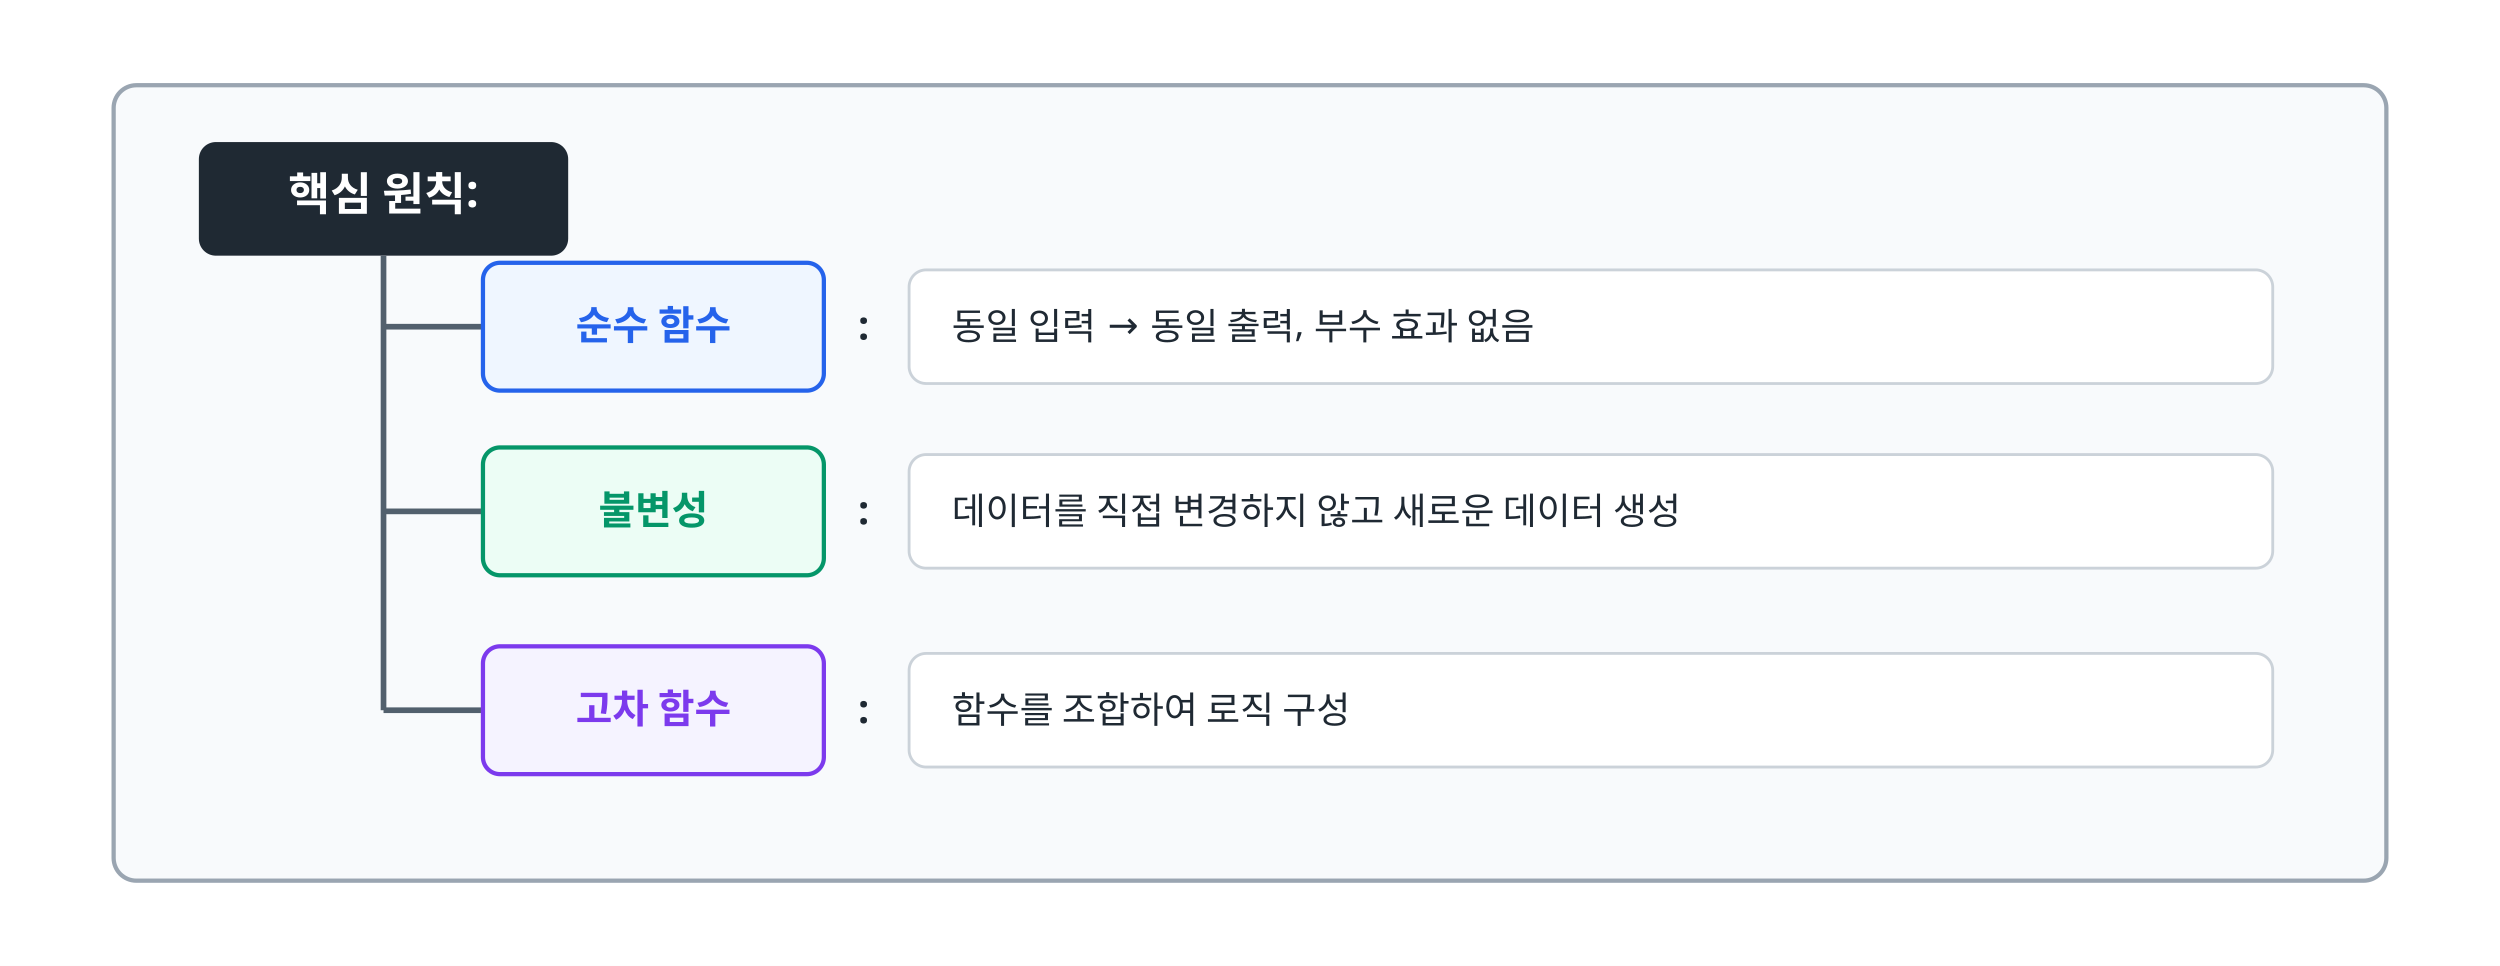
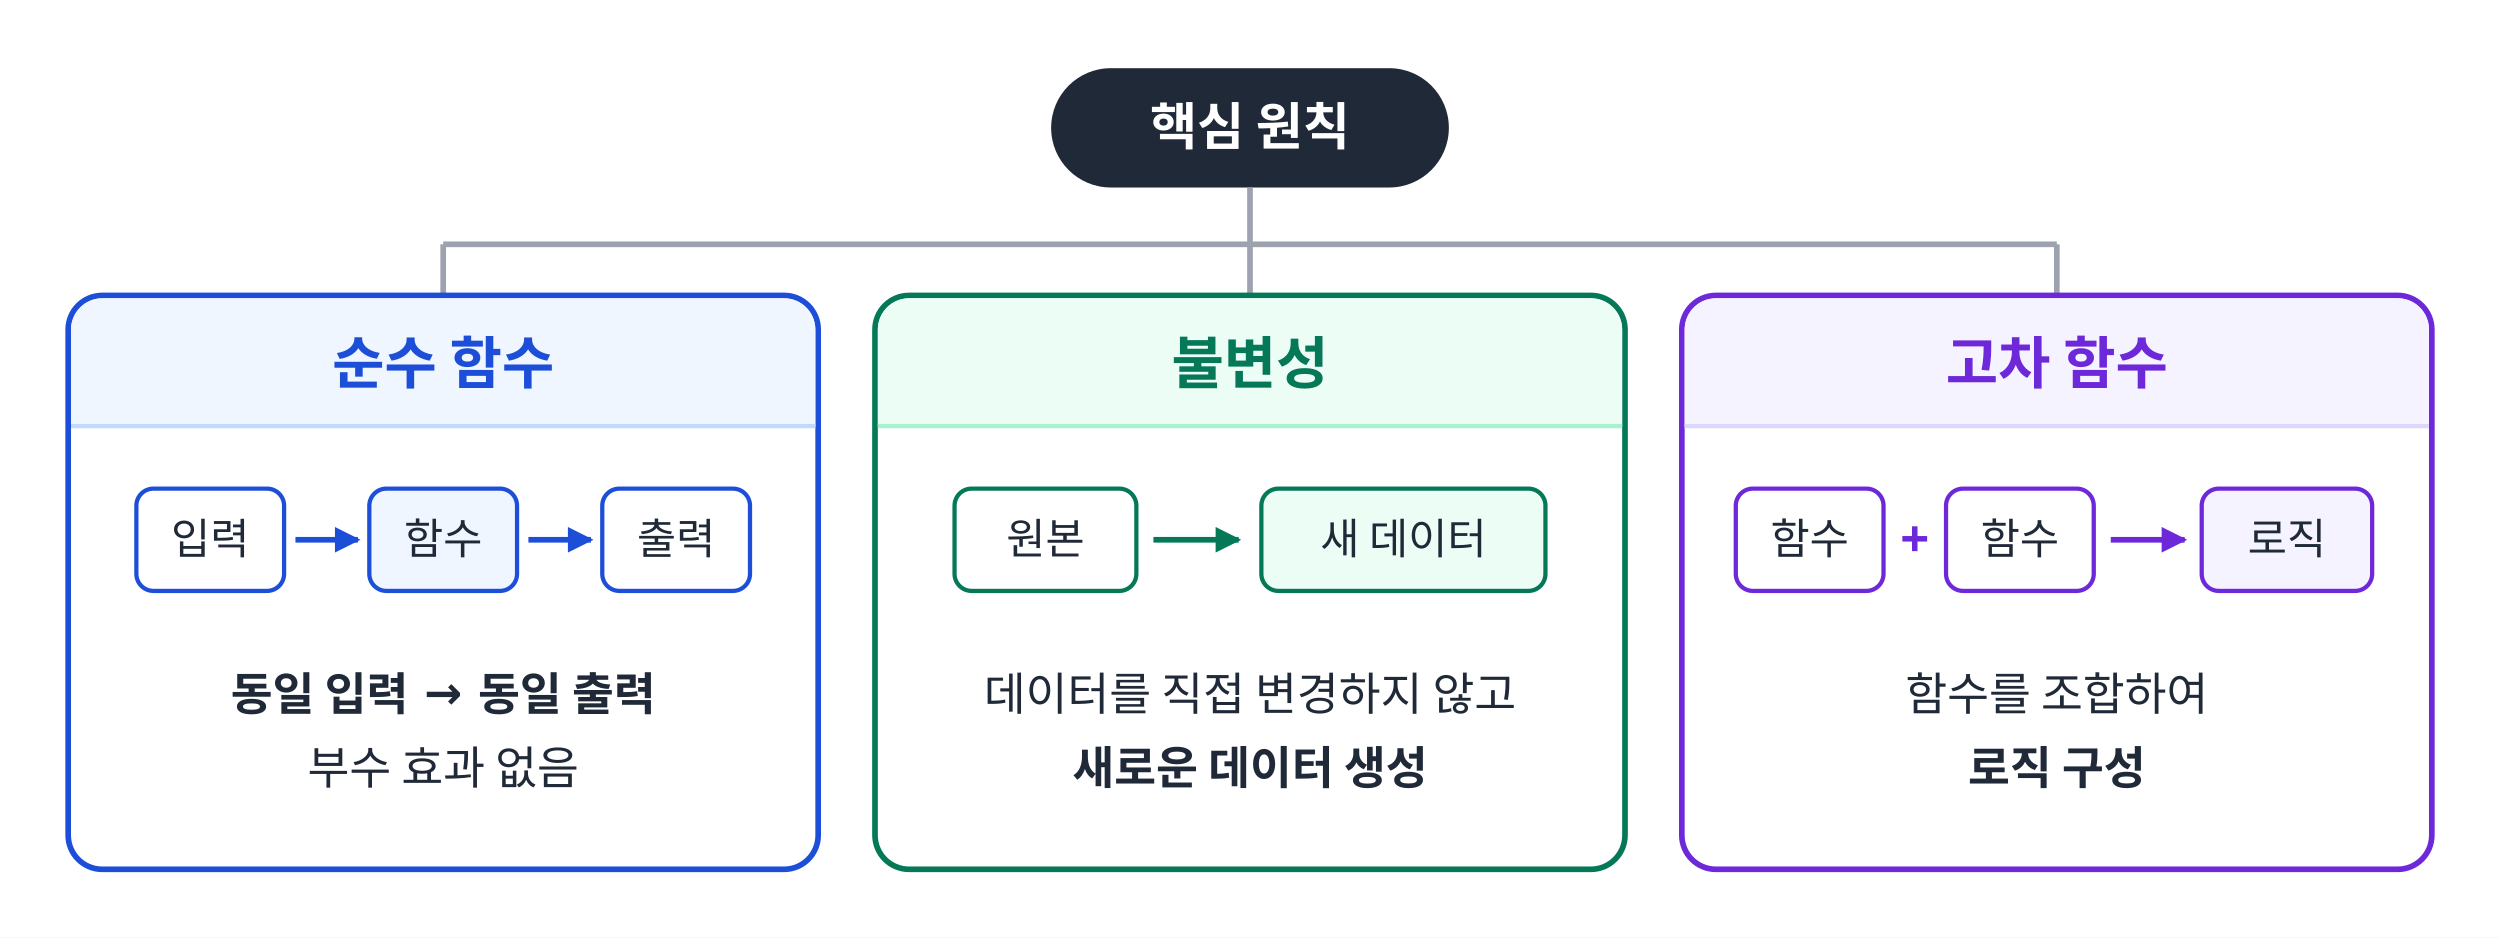
- <svg xmlns="http://www.w3.org/2000/svg" viewBox="0 0 880 340" width="880" height="340" font-family="'Malgun Gothic','Apple SD Gothic Neo','Noto Sans KR','Segoe UI',sans-serif" role="img" aria-labelledby="t d">
-   <rect width="880" height="340" fill="#ffffff" />
-   <rect x="40" y="30" width="800" height="280" rx="8" fill="#f8fafc" stroke="#9aa5b1" stroke-width="1.5" />
-   <rect x="70" y="50" width="130" height="40" rx="6" fill="#1f2933" />
-   <text x="135" y="74" fill="#ffffff" font-size="16" font-weight="bold" text-anchor="middle">핵심 원칙:</text>
-   <path d="M 135,90 L 135,250" stroke="#52606d" stroke-width="2" fill="none" />
-   <path d="M 135,115 L 170,115" stroke="#52606d" stroke-width="2" fill="none" />
-   <path d="M 135,180 L 170,180" stroke="#52606d" stroke-width="2" fill="none" />
-   <path d="M 135,250 L 170,250" stroke="#52606d" stroke-width="2" fill="none" />
-   <g transform="translate(170, 92.5)">
-     <rect x="0" y="0" width="120" height="45" rx="6" fill="#eff6ff" stroke="#2563eb" stroke-width="1.5" />
-     <text x="60" y="27" fill="#2563eb" font-size="14" font-weight="bold" text-anchor="middle">순수 함수</text>
-     <text x="132" y="27" fill="#1f2933" font-size="14" font-weight="bold">:</text>
-     <rect x="150" y="2.5" width="480" height="40" rx="6" fill="#ffffff" stroke="#cbd2d9" stroke-width="1" />
-     <text x="165" y="27" fill="#1f2933" font-size="13">동일 입력 → 동일 출력, 부수 효과 없음</text>
-   </g>
-   <g transform="translate(170, 157.5)">
-     <rect x="0" y="0" width="120" height="45" rx="6" fill="#ecfdf5" stroke="#059669" stroke-width="1.5" />
-     <text x="60" y="27" fill="#059669" font-size="14" font-weight="bold" text-anchor="middle">불변성</text>
-     <text x="132" y="27" fill="#1f2933" font-size="14" font-weight="bold">:</text>
-     <rect x="150" y="2.5" width="480" height="40" rx="6" fill="#ffffff" stroke="#cbd2d9" stroke-width="1" />
-     <text x="165" y="27" fill="#1f2933" font-size="13">데이터를 직접 변경하지 않고 새로운 데이터 생성</text>
-   </g>
-   <g transform="translate(170, 227.5)">
-     <rect x="0" y="0" width="120" height="45" rx="6" fill="#f5f3ff" stroke="#7c3aed" stroke-width="1.5" />
-     <text x="60" y="27" fill="#7c3aed" font-size="14" font-weight="bold" text-anchor="middle">고차 함수</text>
-     <text x="132" y="27" fill="#1f2933" font-size="14" font-weight="bold">:</text>
-     <rect x="150" y="2.5" width="480" height="40" rx="6" fill="#ffffff" stroke="#cbd2d9" stroke-width="1" />
-     <text x="165" y="27" fill="#1f2933" font-size="13">함수를 조합하여 로직 구성</text>
-   </g>
+ <svg xmlns="http://www.w3.org/2000/svg" viewBox="0 0 880 330" width="880" height="330" font-family="'Malgun Gothic','Apple SD Gothic Neo','Noto Sans KR','Segoe UI',sans-serif" role="img" aria-labelledby="t d">
+   <rect width="880" height="330" fill="#ffffff" />
+   <defs>
+     <marker id="mb" viewBox="0 0 10 10" refX="9" refY="5" markerUnits="userSpaceOnUse" markerWidth="9" markerHeight="9" orient="auto">
+       <path d="M0,0 L10,5 L0,10 z" fill="#1d4ed8" />
+     </marker>
+     <marker id="mg" viewBox="0 0 10 10" refX="9" refY="5" markerUnits="userSpaceOnUse" markerWidth="9" markerHeight="9" orient="auto">
+       <path d="M0,0 L10,5 L0,10 z" fill="#047857" />
+     </marker>
+     <marker id="mp" viewBox="0 0 10 10" refX="9" refY="5" markerUnits="userSpaceOnUse" markerWidth="9" markerHeight="9" orient="auto">
+       <path d="M0,0 L10,5 L0,10 z" fill="#6d28d9" />
+     </marker>
+   </defs>
+   <rect x="370" y="24" width="140" height="42" rx="21" fill="#1f2937" />
+   <text x="440" y="51" font-size="18" font-weight="bold" fill="#ffffff" text-anchor="middle">핵심 원칙</text>
+   <path d="M440,66 V86 M156,86 H724 M156,86 V104 M440,86 V104 M724,86 V104" fill="none" stroke="#9ca3af" stroke-width="2" />
+   <rect x="24" y="104" width="264" height="202" rx="12" fill="#ffffff" stroke="#1d4ed8" stroke-width="2" />
+   <path d="M25,150 V116 A11,11 0 0 1 36,105 H276 A11,11 0 0 1 287,116 V150 Z" fill="#eff6ff" />
+   <line x1="25" y1="150" x2="287" y2="150" stroke="#bfdbfe" stroke-width="1.5" />
+   <text x="156" y="135" font-size="20" font-weight="bold" fill="#1d4ed8" text-anchor="middle">순수 함수</text>
+   <rect x="48" y="172" width="52" height="36" rx="6" fill="#ffffff" stroke="#1d4ed8" stroke-width="1.5" />
+   <text x="74" y="195" font-size="15" fill="#1f2937" text-anchor="middle">입력</text>
+   <line x1="104" y1="190" x2="126" y2="190" stroke="#1d4ed8" stroke-width="2" marker-end="url(#mb)" />
+   <rect x="130" y="172" width="52" height="36" rx="6" fill="#eff6ff" stroke="#1d4ed8" stroke-width="1.5" />
+   <text x="156" y="195" font-size="15" fill="#1f2937" text-anchor="middle">함수</text>
+   <line x1="186" y1="190" x2="208" y2="190" stroke="#1d4ed8" stroke-width="2" marker-end="url(#mb)" />
+   <rect x="212" y="172" width="52" height="36" rx="6" fill="#ffffff" stroke="#1d4ed8" stroke-width="1.5" />
+   <text x="238" y="195" font-size="15" fill="#1f2937" text-anchor="middle">출력</text>
+   <text x="156" y="250" font-size="16" font-weight="bold" fill="#1f2937" text-anchor="middle">동일 입력 → 동일 출력</text>
+   <text x="156" y="276" font-size="16" fill="#1f2937" text-anchor="middle">부수 효과 없음</text>
+   <rect x="308" y="104" width="264" height="202" rx="12" fill="#ffffff" stroke="#047857" stroke-width="2" />
+   <path d="M309,150 V116 A11,11 0 0 1 320,105 H560 A11,11 0 0 1 571,116 V150 Z" fill="#ecfdf5" />
+   <line x1="309" y1="150" x2="571" y2="150" stroke="#a7f3d0" stroke-width="1.5" />
+   <text x="440" y="135" font-size="20" font-weight="bold" fill="#047857" text-anchor="middle">불변성</text>
+   <rect x="336" y="172" width="64" height="36" rx="6" fill="#ffffff" stroke="#047857" stroke-width="1.5" />
+   <text x="368" y="195" font-size="15" fill="#1f2937" text-anchor="middle">원본</text>
+   <line x1="406" y1="190" x2="436" y2="190" stroke="#047857" stroke-width="2" marker-end="url(#mg)" />
+   <rect x="444" y="172" width="100" height="36" rx="6" fill="#ecfdf5" stroke="#047857" stroke-width="1.5" />
+   <text x="494" y="195" font-size="15" fill="#1f2937" text-anchor="middle">새 데이터</text>
+   <text x="440" y="250" font-size="16" fill="#1f2937" text-anchor="middle">데이터를 직접 변경하지 않고</text>
+   <text x="440" y="276" font-size="16" font-weight="bold" fill="#1f2937" text-anchor="middle">새로운 데이터 생성</text>
+   <rect x="592" y="104" width="264" height="202" rx="12" fill="#ffffff" stroke="#6d28d9" stroke-width="2" />
+   <path d="M593,150 V116 A11,11 0 0 1 604,105 H844 A11,11 0 0 1 855,116 V150 Z" fill="#f5f3ff" />
+   <line x1="593" y1="150" x2="855" y2="150" stroke="#ddd6fe" stroke-width="1.5" />
+   <text x="724" y="135" font-size="20" font-weight="bold" fill="#6d28d9" text-anchor="middle">고차 함수</text>
+   <rect x="611" y="172" width="52" height="36" rx="6" fill="#ffffff" stroke="#6d28d9" stroke-width="1.5" />
+   <text x="637" y="195" font-size="15" fill="#1f2937" text-anchor="middle">함수</text>
+   <text x="674" y="196" font-size="18" font-weight="bold" fill="#6d28d9" text-anchor="middle">+</text>
+   <rect x="685" y="172" width="52" height="36" rx="6" fill="#ffffff" stroke="#6d28d9" stroke-width="1.5" />
+   <text x="711" y="195" font-size="15" fill="#1f2937" text-anchor="middle">함수</text>
+   <line x1="743" y1="190" x2="769" y2="190" stroke="#6d28d9" stroke-width="2" marker-end="url(#mp)" />
+   <rect x="775" y="172" width="60" height="36" rx="6" fill="#f5f3ff" stroke="#6d28d9" stroke-width="1.5" />
+   <text x="805" y="195" font-size="15" fill="#1f2937" text-anchor="middle">로직</text>
+   <text x="724" y="250" font-size="16" fill="#1f2937" text-anchor="middle">함수를 조합하여</text>
+   <text x="724" y="276" font-size="16" font-weight="bold" fill="#1f2937" text-anchor="middle">로직 구성</text>
</svg>
